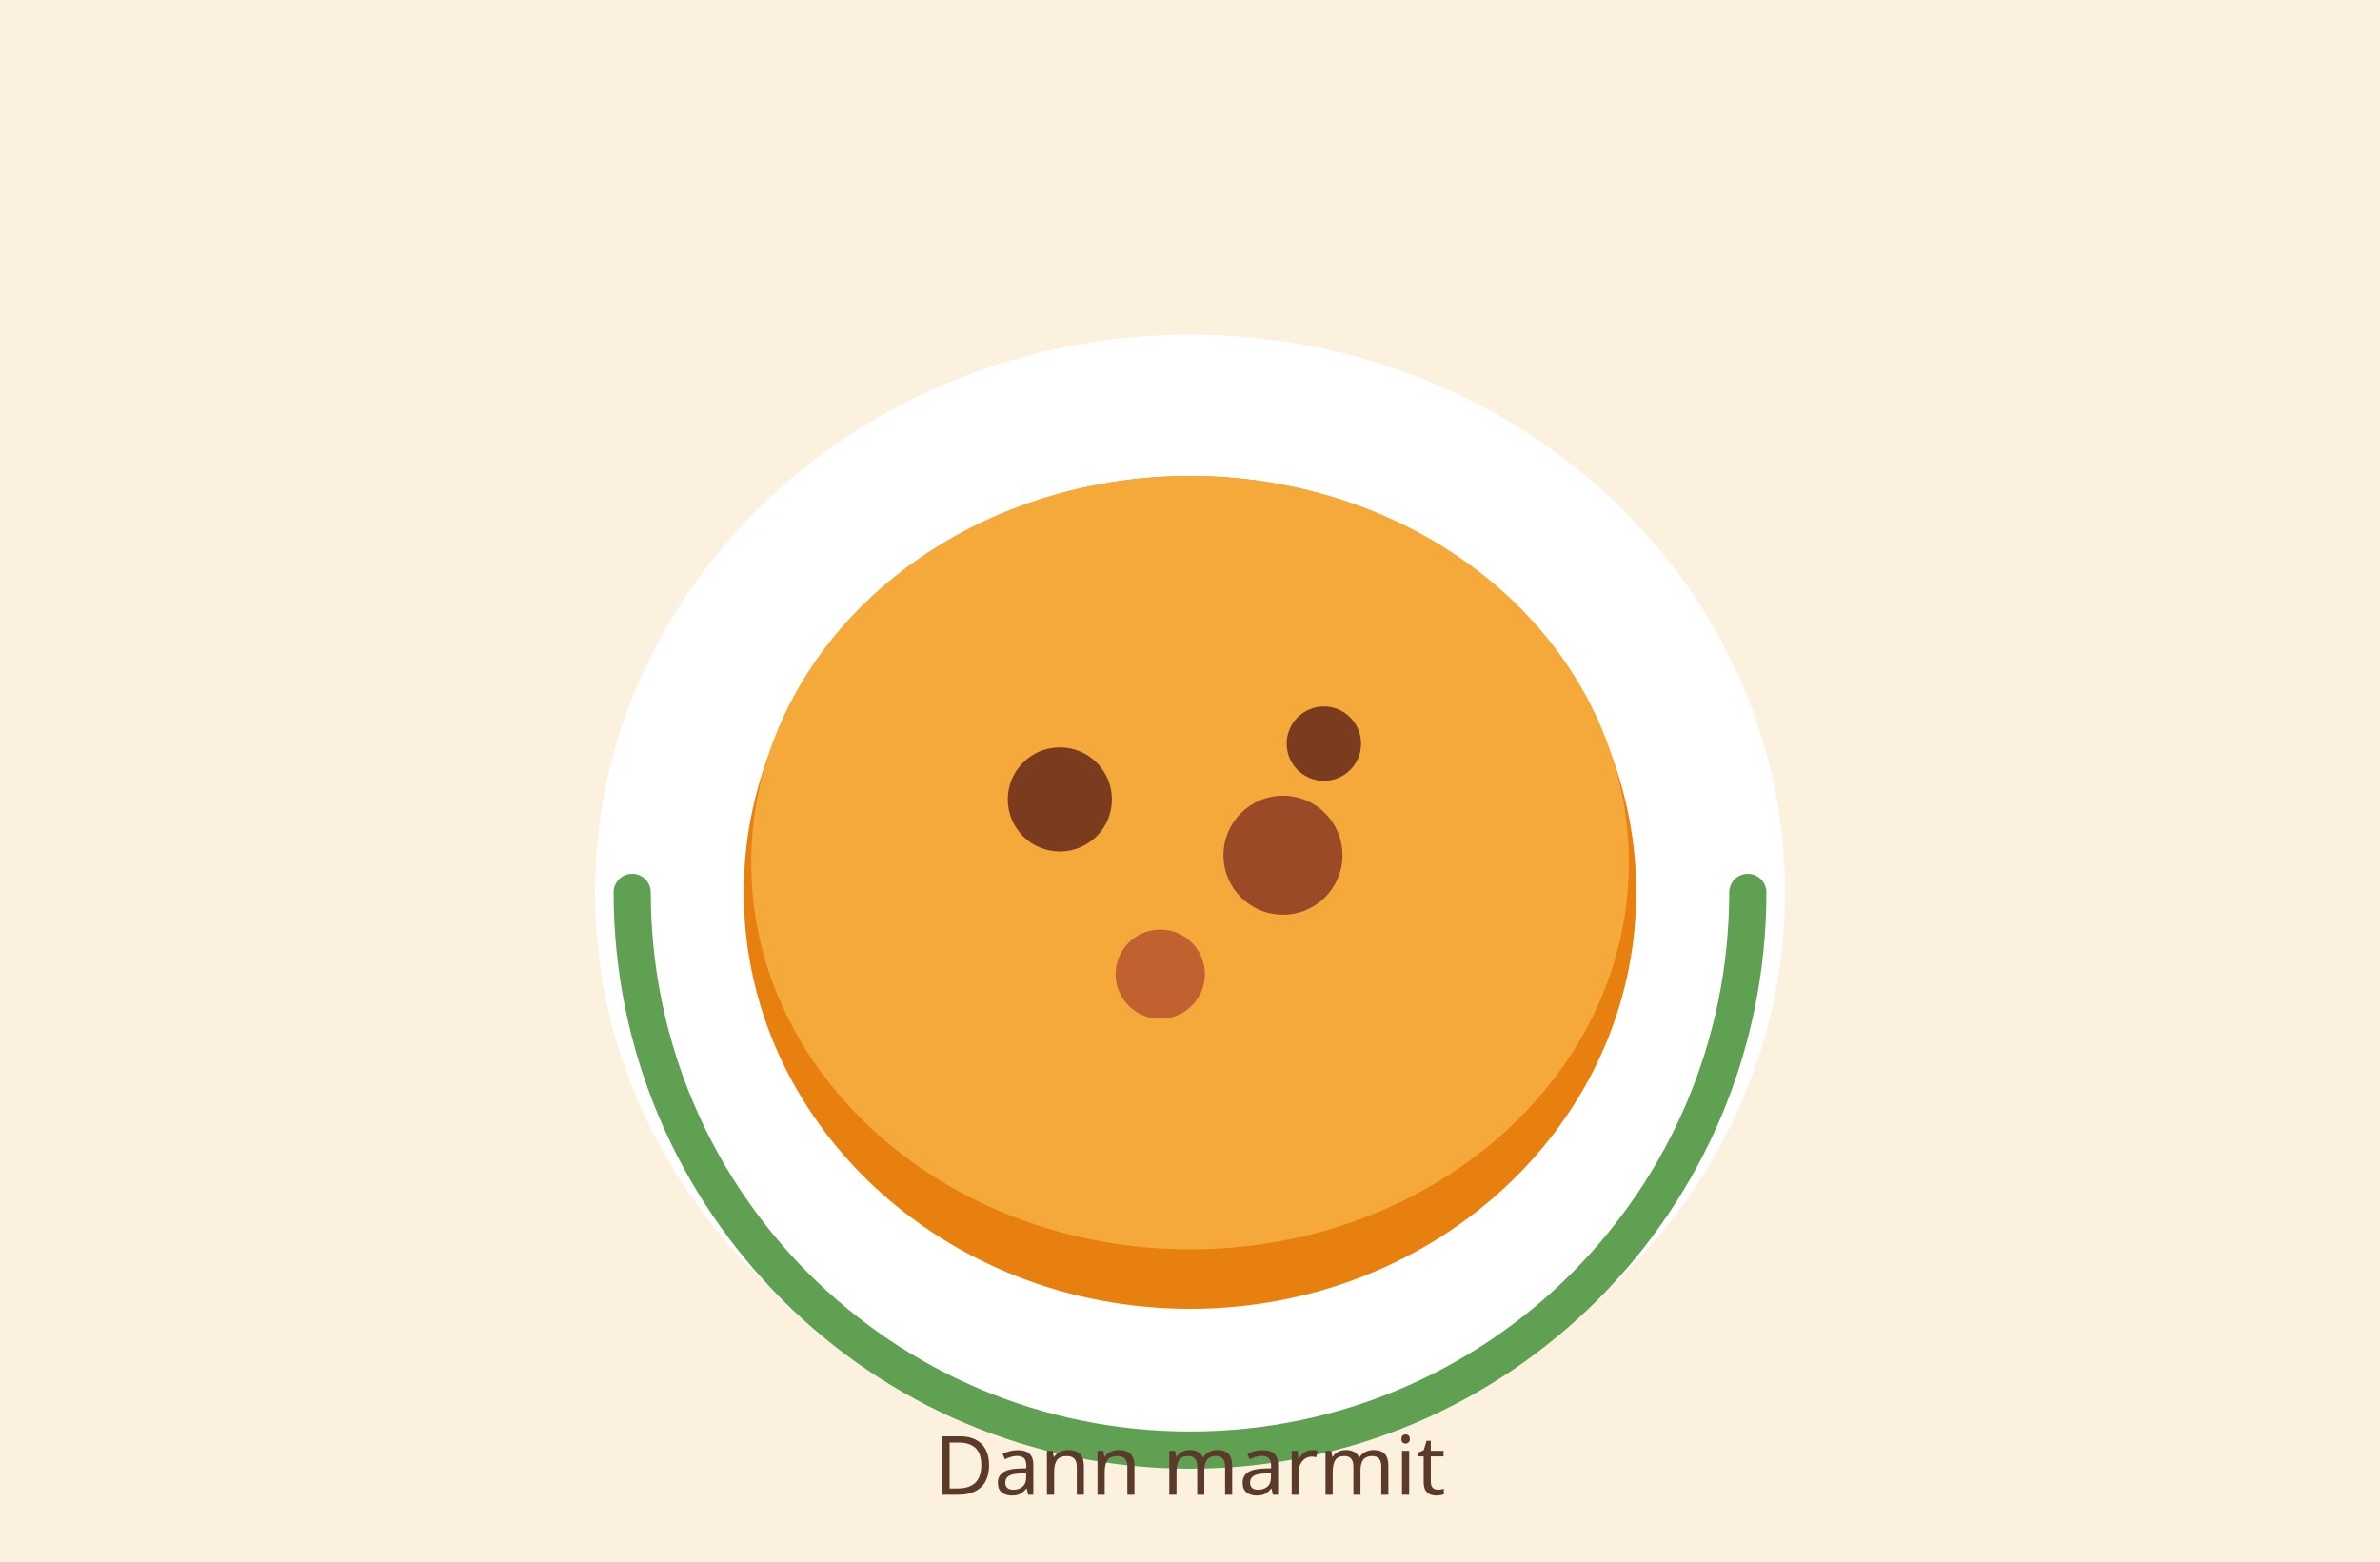
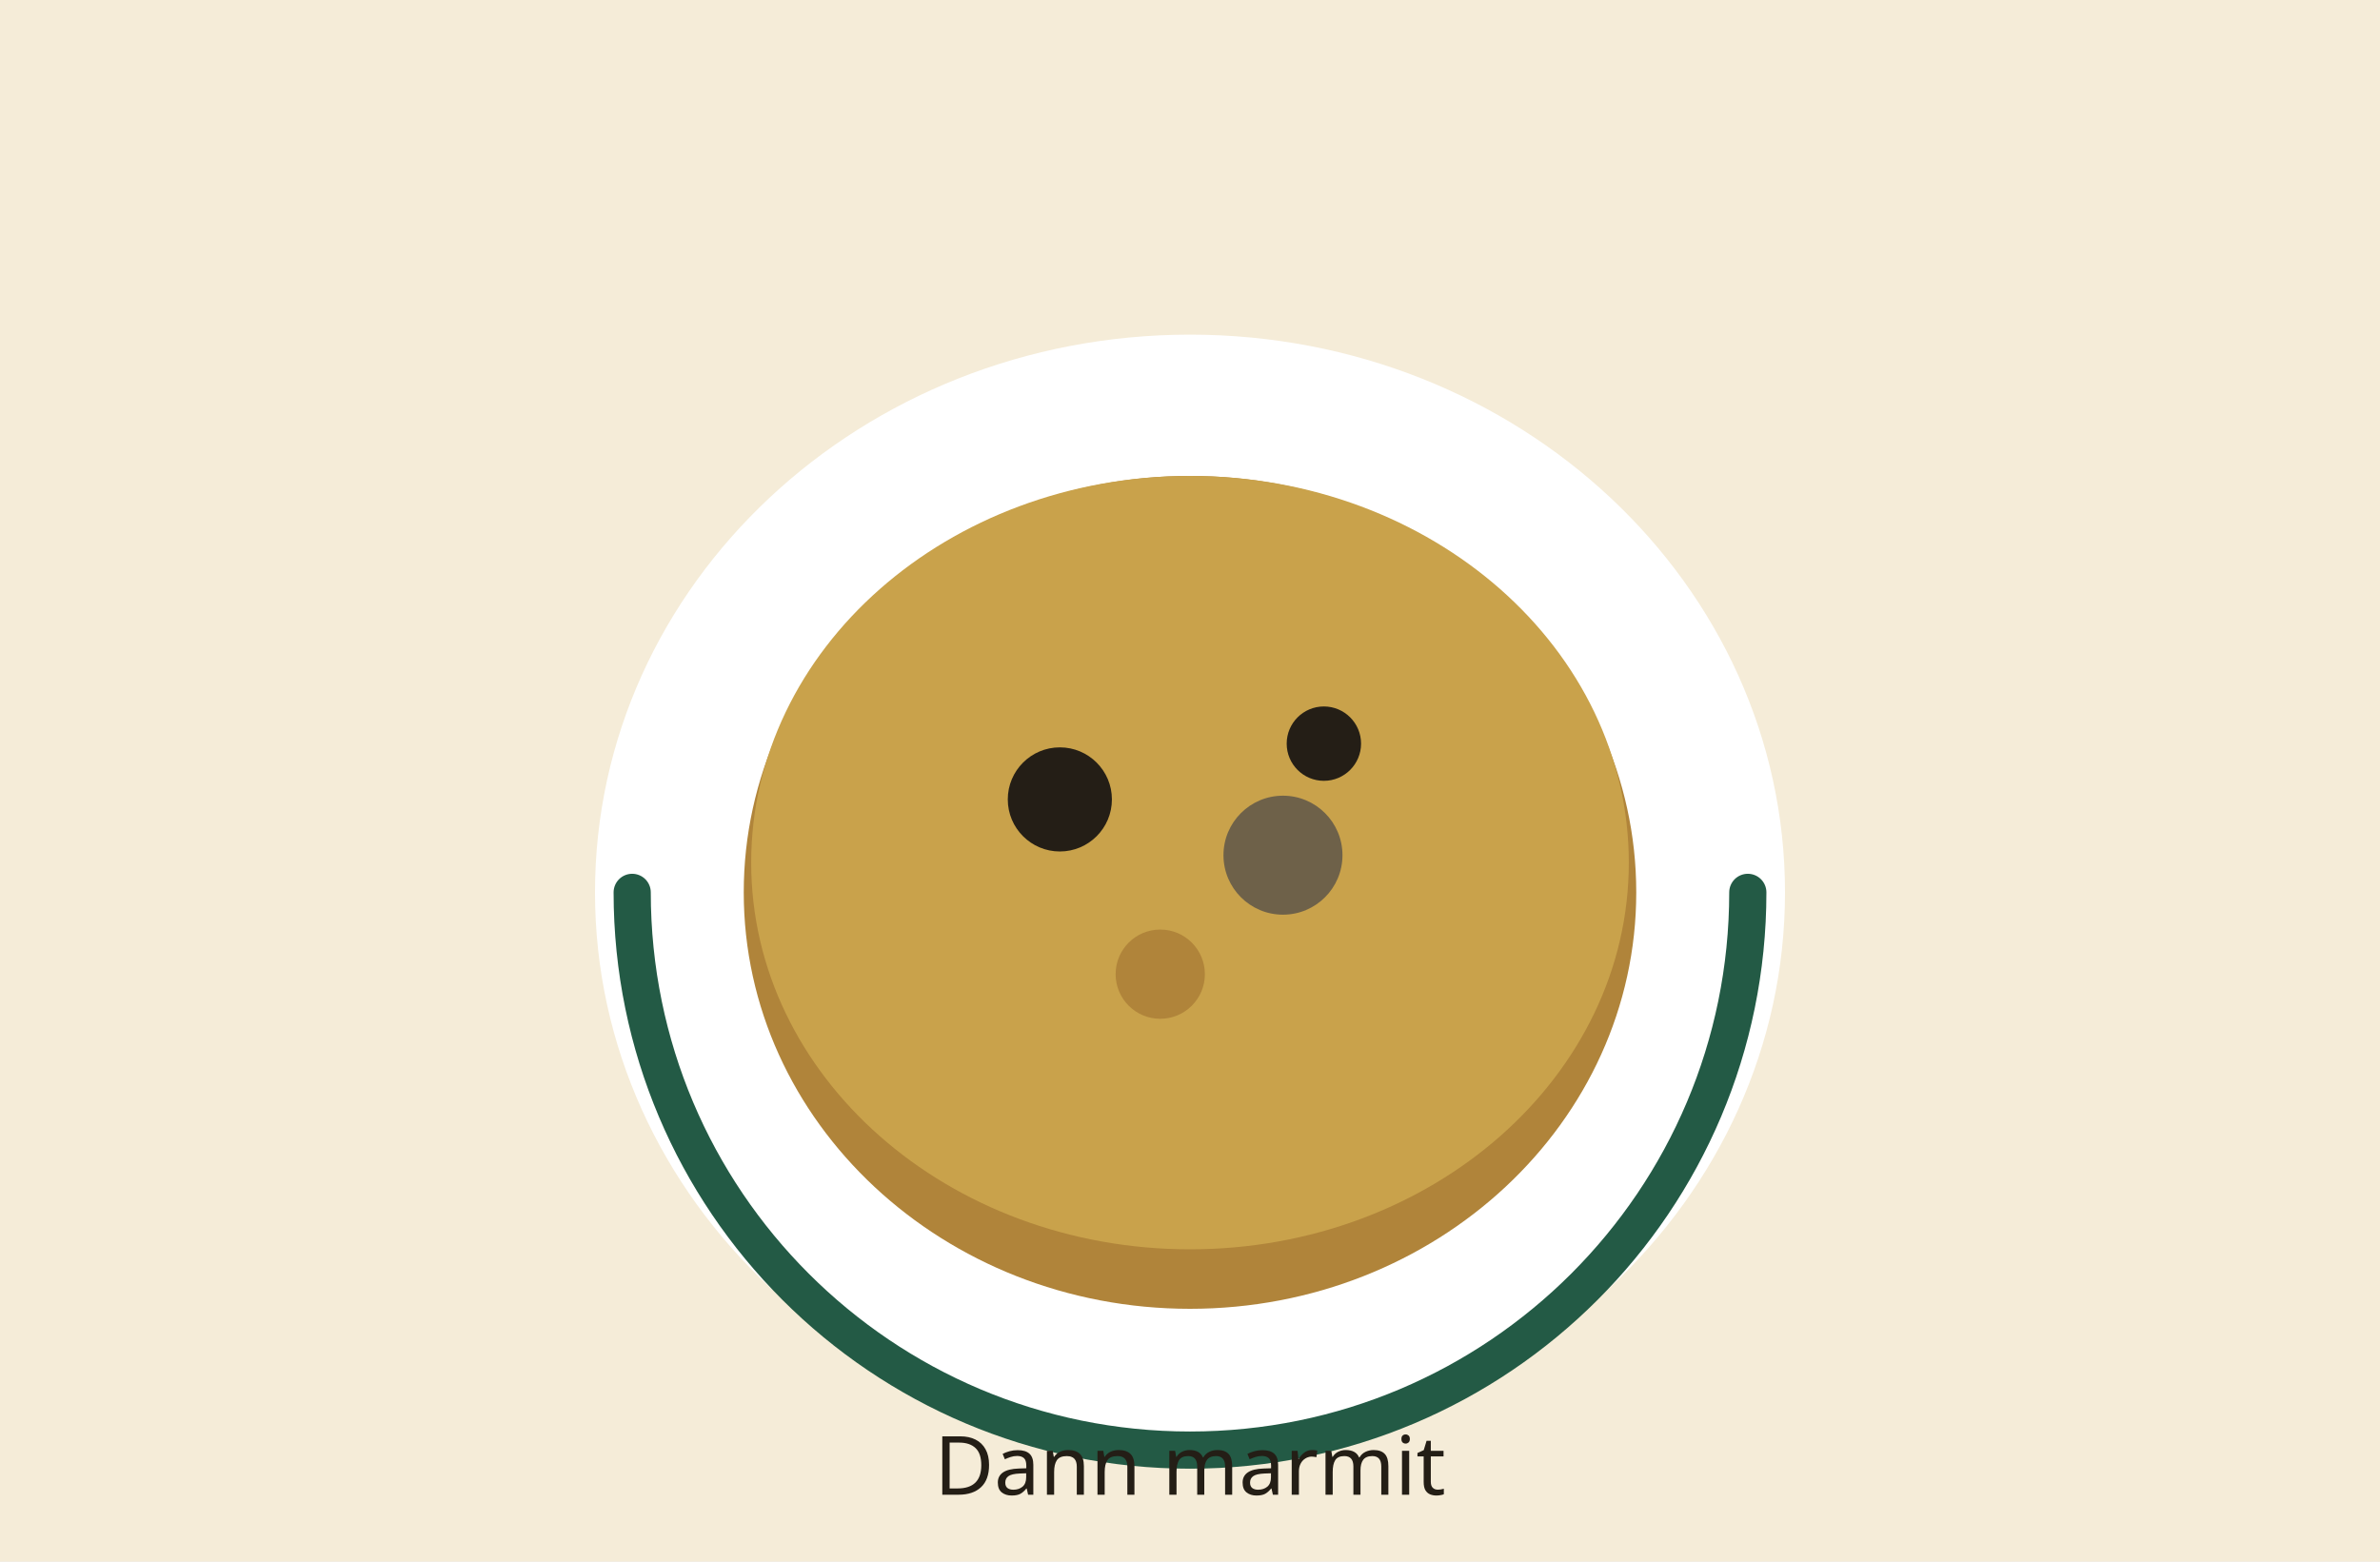
<svg xmlns="http://www.w3.org/2000/svg" width="640" height="420" viewBox="0 0 640 420" role="img" aria-label="Recette péi">
-   <rect width="640" height="420" fill="#FBF1DE" />
+   <rect width="640" height="420" fill="#F5ECD8" />
  <ellipse cx="320" cy="240" rx="160" ry="150" fill="#fff" />
-   <ellipse cx="320" cy="240" rx="120" ry="112" fill="#E8800F" />
-   <ellipse cx="320" cy="232" rx="118" ry="104" fill="#F4A93A" />
-   <circle cx="285" cy="215" r="14" fill="#7a3b1f" />
-   <circle cx="345" cy="230" r="16" fill="#9a4a26" />
-   <circle cx="312" cy="262" r="12" fill="#c0612f" />
-   <circle cx="356" cy="200" r="10" fill="#7a3b1f" />
-   <path d="M170 240 a150 150 0 0 0 300 0" fill="none" stroke="#5FA052" stroke-width="10" stroke-linecap="round" />
-   <text x="320" y="402" font-family="system-ui,sans-serif" font-size="22" fill="#5B3A29" text-anchor="middle">Dann marmit</text>
+   <ellipse cx="320" cy="240" rx="120" ry="112" fill="#B0843A" />
+   <ellipse cx="320" cy="232" rx="118" ry="104" fill="#C9A24B" />
+   <circle cx="285" cy="215" r="14" fill="#241E16" />
+   <circle cx="345" cy="230" r="16" fill="#6E6149" />
+   <circle cx="312" cy="262" r="12" fill="#B0843A" />
+   <circle cx="356" cy="200" r="10" fill="#241E16" />
+   <path d="M170 240 a150 150 0 0 0 300 0" fill="none" stroke="#235A45" stroke-width="10" stroke-linecap="round" />
+   <text x="320" y="402" font-family="system-ui,sans-serif" font-size="22" fill="#241E16" text-anchor="middle">Dann marmit</text>
</svg>
